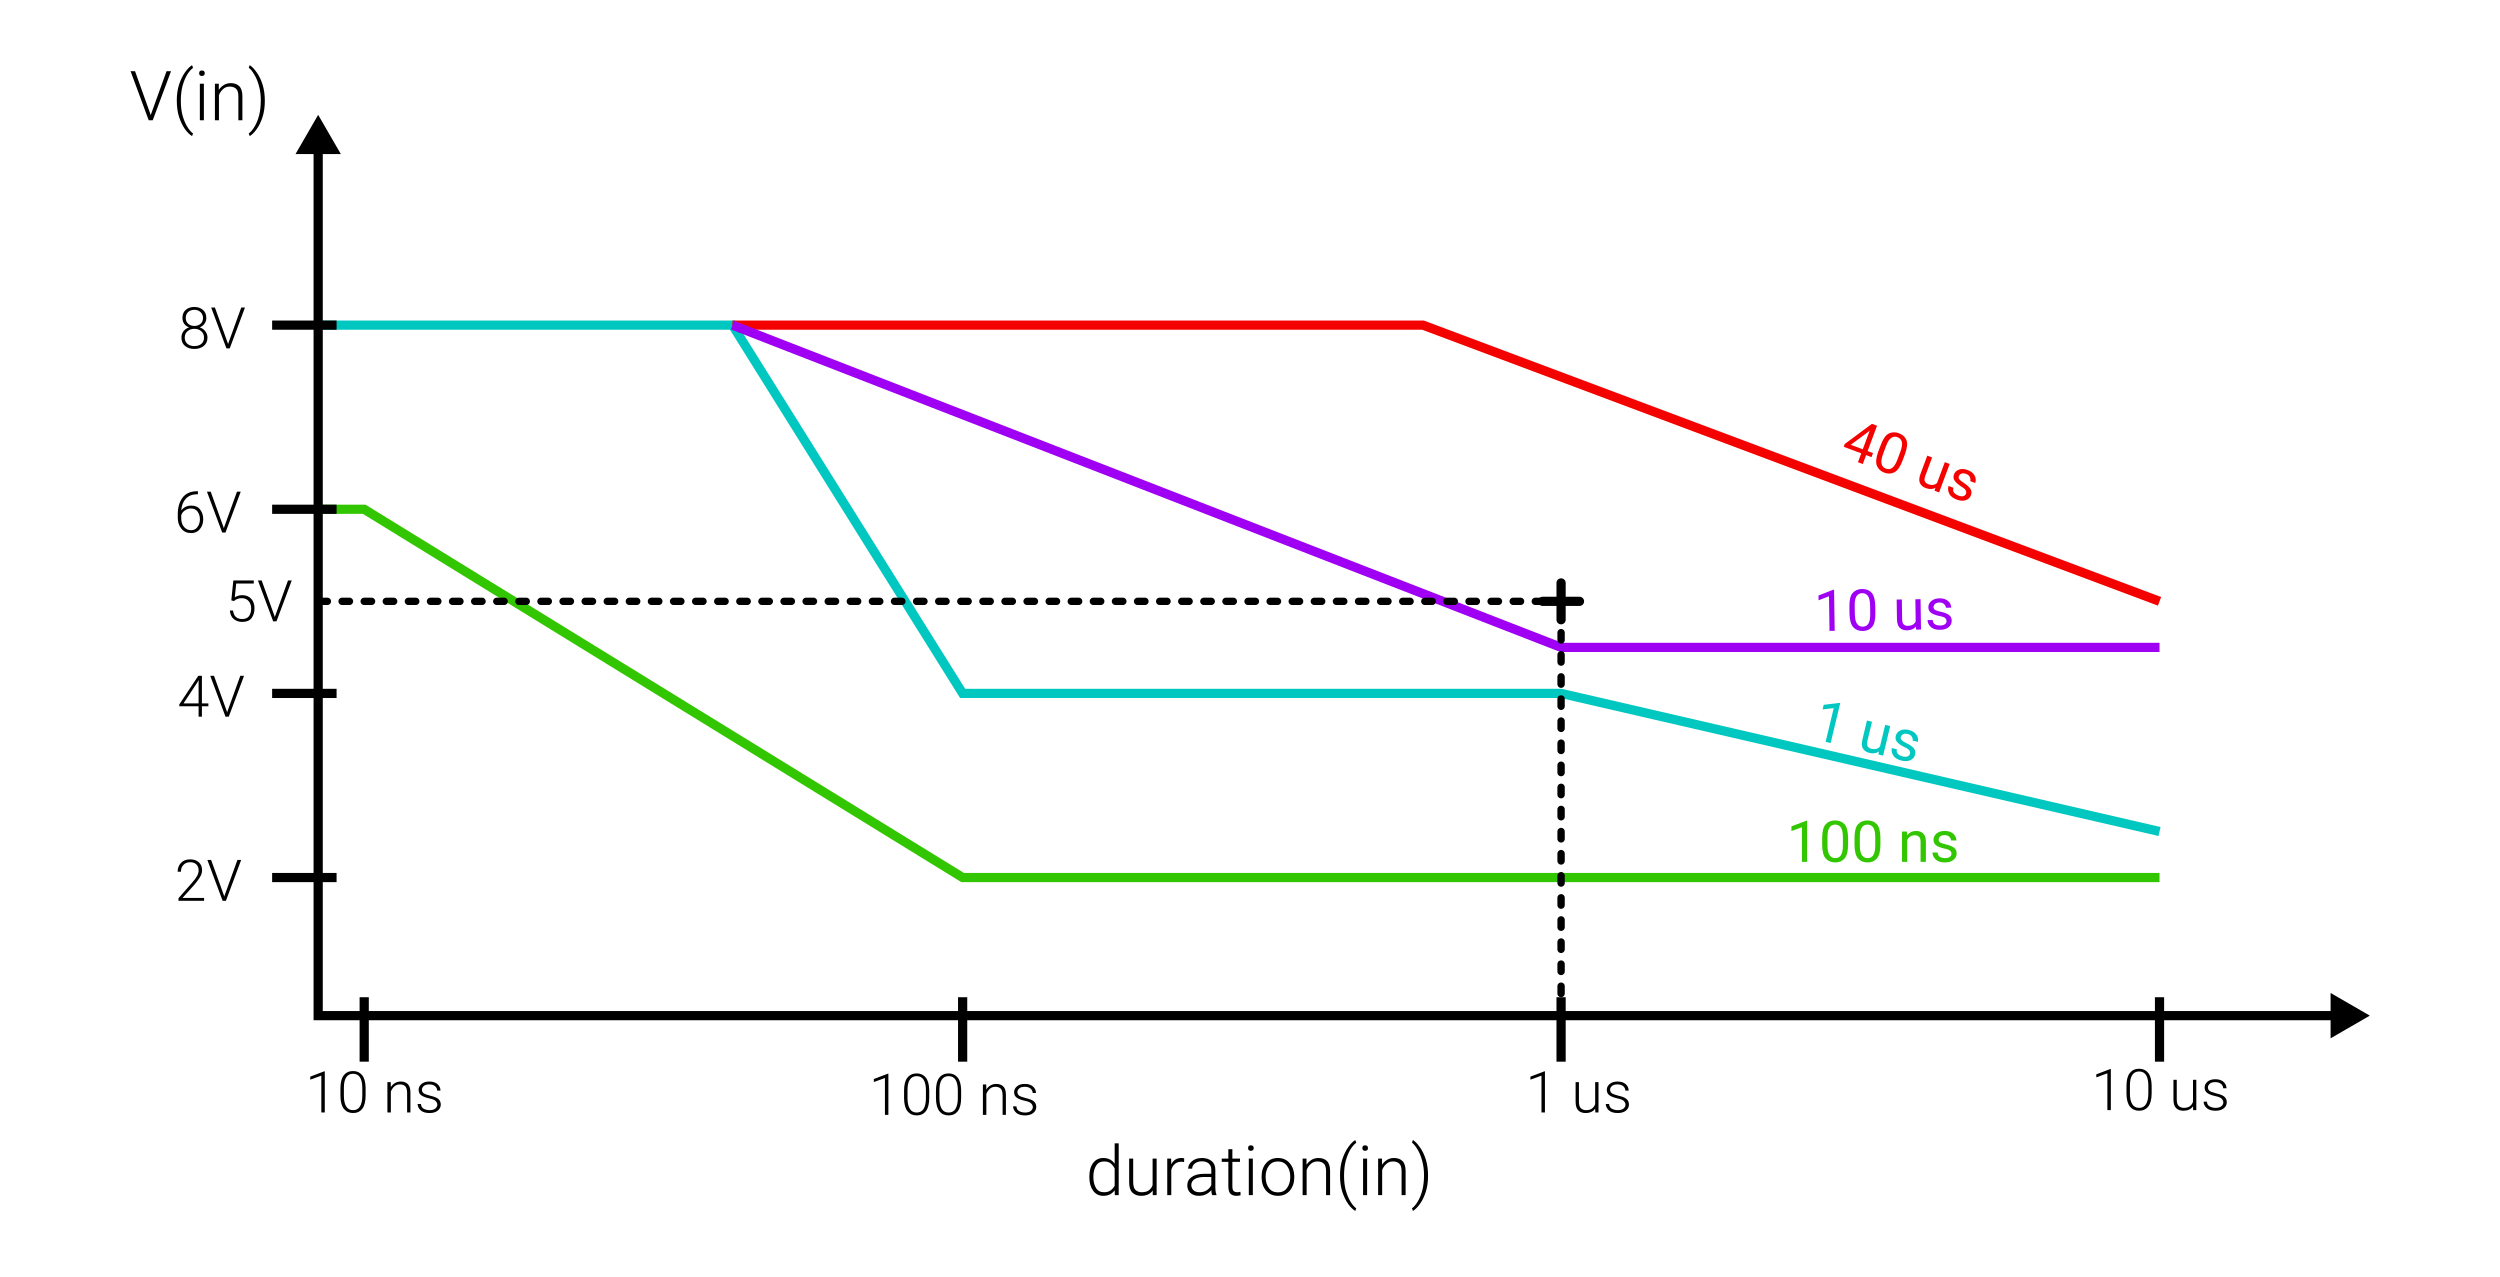
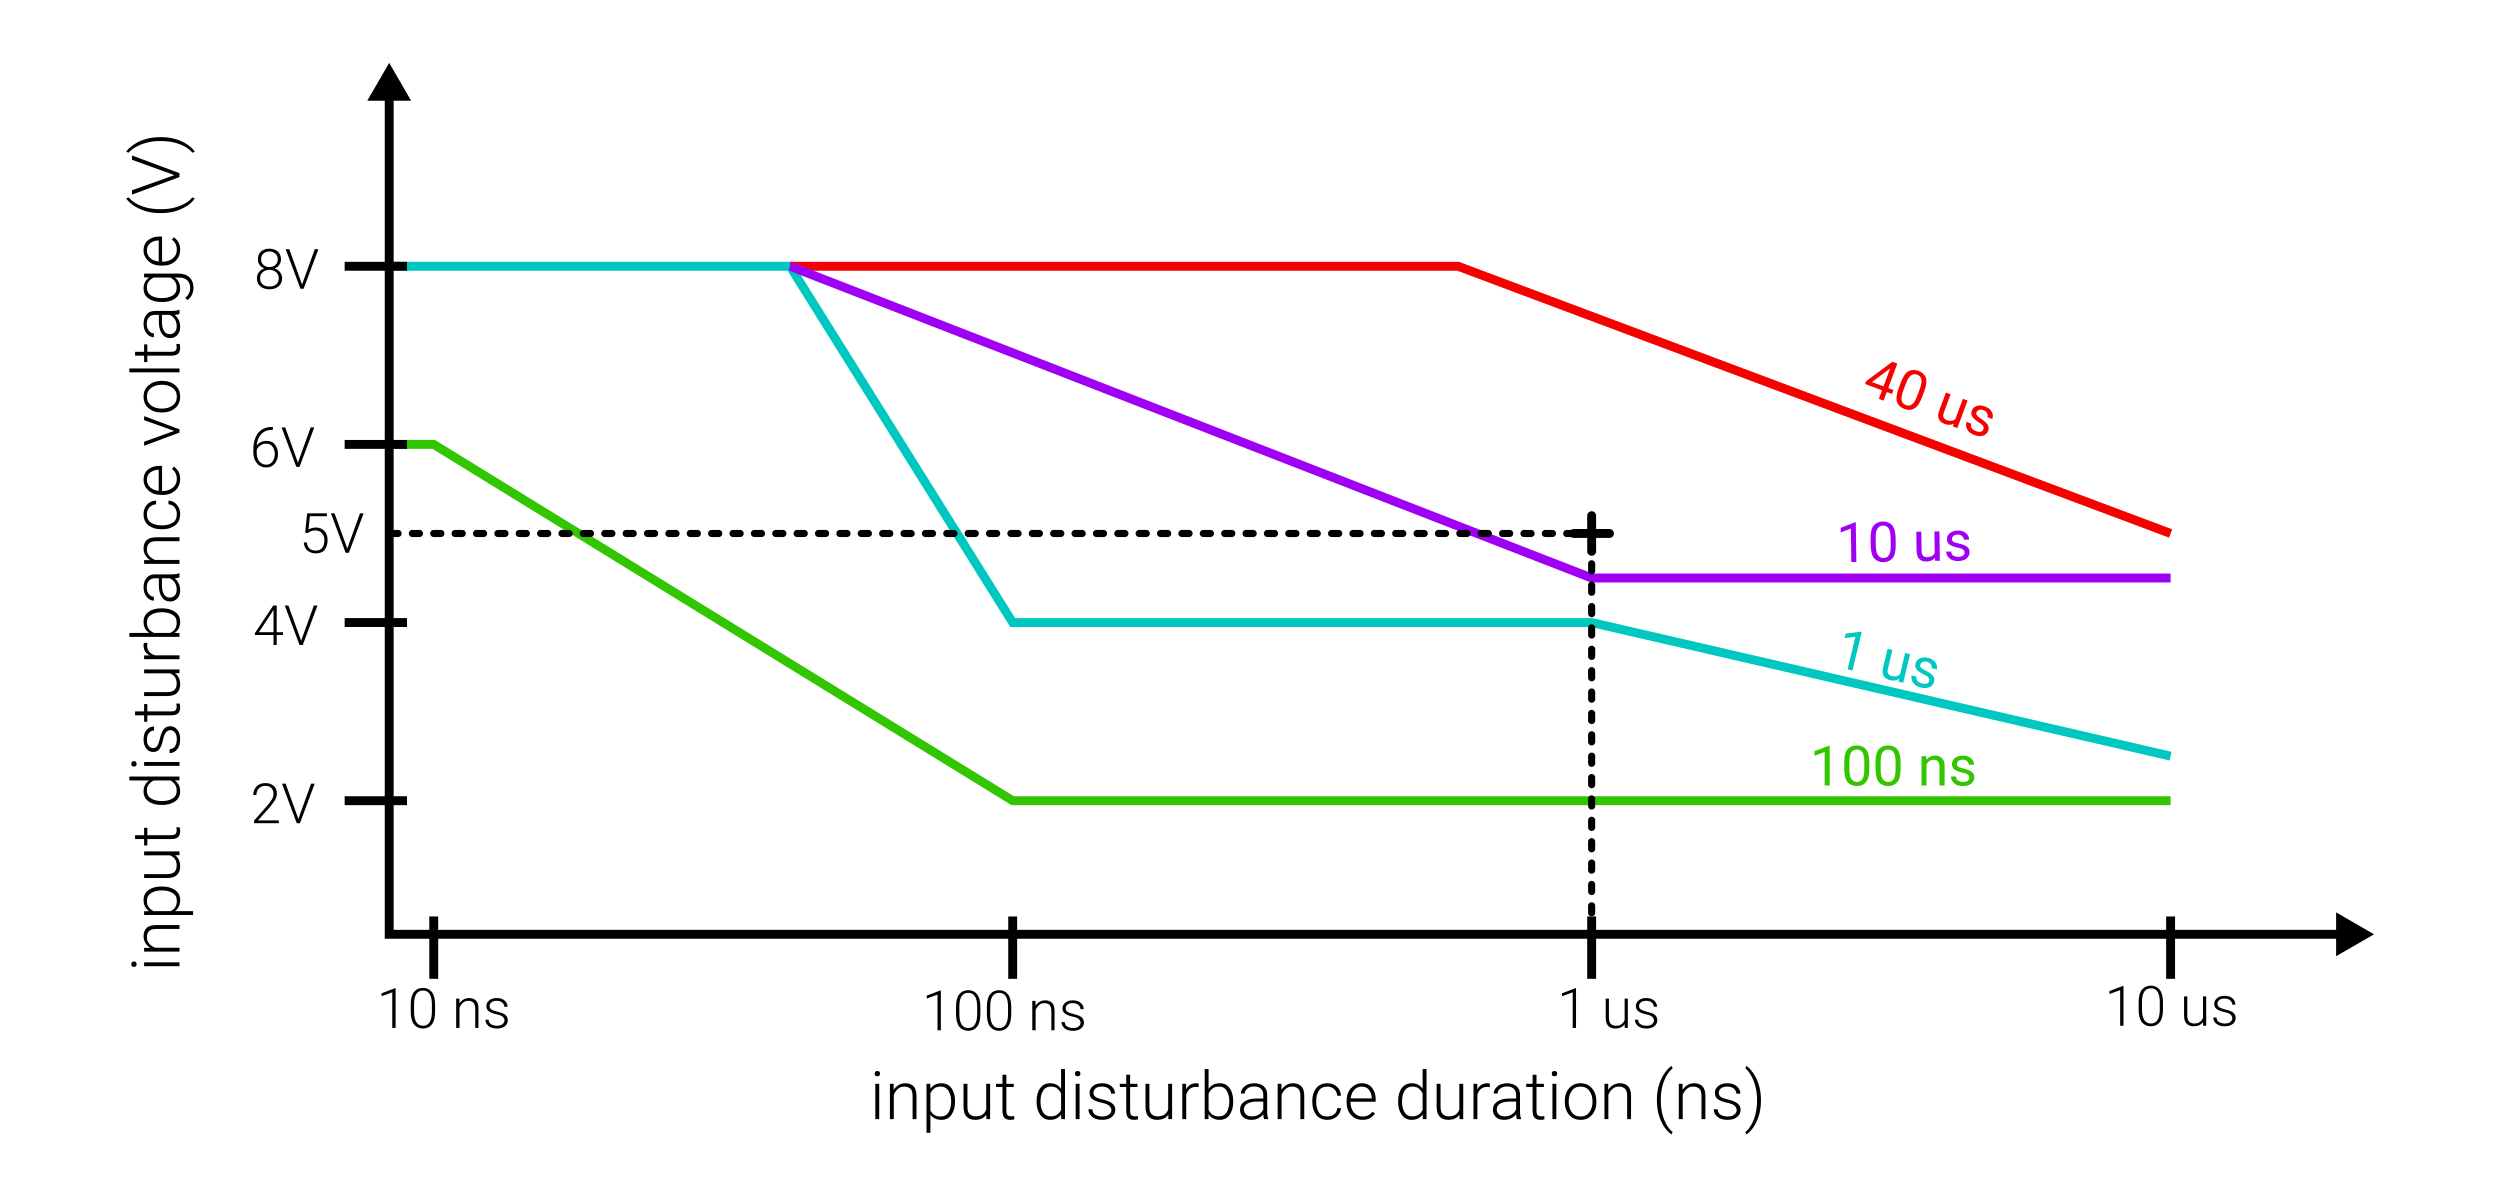
- <svg xmlns="http://www.w3.org/2000/svg" width="76.634mm" height="39.12mm" viewBox="0 0 271.539 138.615" id="svg2" version="1.1">
+ <svg xmlns="http://www.w3.org/2000/svg" width="79.213mm" height="37.947mm" viewBox="0 0 280.676 134.458" id="svg2" version="1.1">
  <defs id="defs4">
    <marker orient="auto" refY="0" refX="0" id="TriangleInM" style="overflow:visible">
      <path id="path4435" d="m 5.77,0 -8.65,5 0,-10 8.65,5 z" style="fill:#000000;fill-opacity:1;fill-rule:evenodd;stroke:#000000;stroke-width:1pt;stroke-opacity:1" transform="scale(-0.4,-0.4)" />
    </marker>
    <marker style="overflow:visible" id="marker4899" refX="0" refY="0" orient="auto">
      <path transform="matrix(0.3,0,0,0.3,-0.69,0)" d="M 8.719,4.034 -2.207,0.016 8.719,-4.002 c -1.745,2.372 -1.735,5.617 -6e-7,8.035 z" style="fill:#000000;fill-opacity:1;fill-rule:evenodd;stroke:#000000;stroke-width:0.625;stroke-linejoin:round;stroke-opacity:1" id="path4901" />
    </marker>
    <marker orient="auto" refY="0" refX="0" id="TriangleOutM" style="overflow:visible">
      <path id="path4444" d="m 5.77,0 -8.65,5 0,-10 8.65,5 z" style="fill:#000000;fill-opacity:1;fill-rule:evenodd;stroke:#000000;stroke-width:1pt;stroke-opacity:1" transform="scale(0.4,0.4)" />
    </marker>
    <marker orient="auto" refY="0" refX="0" id="TriangleOutS" style="overflow:visible">
      <path id="path4447" d="m 5.77,0 -8.65,5 0,-10 8.65,5 z" style="fill:#000000;fill-opacity:1;fill-rule:evenodd;stroke:#000000;stroke-width:1pt;stroke-opacity:1" transform="scale(0.2,0.2)" />
    </marker>
    <marker orient="auto" refY="0" refX="0" id="Arrow2Mend" style="overflow:visible">
      <path id="path4326" style="fill:#000000;fill-opacity:1;fill-rule:evenodd;stroke:#000000;stroke-width:0.625;stroke-linejoin:round;stroke-opacity:1" d="M 8.719,4.034 -2.207,0.016 8.719,-4.002 c -1.745,2.372 -1.735,5.617 -6e-7,8.035 z" transform="scale(-0.6,-0.6)" />
    </marker>
    <marker orient="auto" refY="0" refX="0" id="Arrow1Mend" style="overflow:visible">
      <path id="path4308" d="M 0,0 5,-5 -12.5,0 5,5 0,0 Z" style="fill:#000000;fill-opacity:1;fill-rule:evenodd;stroke:#000000;stroke-width:1pt;stroke-opacity:1" transform="matrix(-0.4,0,0,-0.4,-4,0)" />
    </marker>
    <marker orient="auto" refY="0" refX="0" id="DotS" style="overflow:visible">
      <path id="path4293" d="m -2.5,-1 c 0,2.76 -2.24,5 -5,5 -2.76,0 -5,-2.24 -5,-5 0,-2.76 2.24,-5 5,-5 2.76,0 5,2.24 5,5 z" style="fill:#000000;fill-opacity:1;fill-rule:evenodd;stroke:#000000;stroke-width:1pt;stroke-opacity:1" transform="matrix(0.2,0,0,0.2,1.48,0.2)" />
    </marker>
    <marker style="overflow:visible" id="marker4688" refX="0" refY="0" orient="auto">
      <path transform="matrix(0.4,0,0,0.4,2.96,0.4)" style="fill:#000000;fill-opacity:1;fill-rule:evenodd;stroke:#000000;stroke-width:1pt;stroke-opacity:1" d="m -2.5,-1 c 0,2.76 -2.24,5 -5,5 -2.76,0 -5,-2.24 -5,-5 0,-2.76 2.24,-5 5,-5 2.76,0 5,2.24 5,5 z" id="path4690" />
    </marker>
    <marker orient="auto" refY="0" refX="0" id="DotL" style="overflow:visible">
      <path id="path4287" d="m -2.5,-1 c 0,2.76 -2.24,5 -5,5 -2.76,0 -5,-2.24 -5,-5 0,-2.76 2.24,-5 5,-5 2.76,0 5,2.24 5,5 z" style="fill:#000000;fill-opacity:1;fill-rule:evenodd;stroke:#000000;stroke-width:1pt;stroke-opacity:1" transform="matrix(0.8,0,0,0.8,5.92,0.8)" />
    </marker>
    <marker orient="auto" refY="0" refX="0" id="marker8028" style="overflow:visible">
      <path id="path8030" d="M 0,0 5,-5 -12.5,0 5,5 0,0 Z" style="fill:#000000;fill-opacity:1;fill-rule:evenodd;stroke:#000000;stroke-width:1pt;stroke-opacity:1" transform="matrix(-0.4,0,0,-0.4,-4,0)" />
    </marker>
    <marker orient="auto" refY="0" refX="0" id="marker7212" style="overflow:visible">
      <path id="path7214" d="M 0,0 5,-5 -12.5,0 5,5 0,0 Z" style="fill:#000000;fill-opacity:1;fill-rule:evenodd;stroke:#000000;stroke-width:1pt;stroke-opacity:1" transform="matrix(-0.4,0,0,-0.4,-4,0)" />
    </marker>
    <marker orient="auto" refY="0" refX="0" id="Arrow2Send" style="overflow:visible">
      <path id="path5866" style="fill:#000000;fill-opacity:1;fill-rule:evenodd;stroke:#000000;stroke-width:0.625;stroke-linejoin:round;stroke-opacity:1" d="M 8.719,4.034 -2.207,0.016 8.719,-4.002 c -1.745,2.372 -1.735,5.617 -6e-7,8.035 z" transform="matrix(-0.3,0,0,-0.3,0.69,0)" />
    </marker>
  </defs>
-   <g id="layer1" transform="translate(-406.68,-122.1922)">
+   <g id="layer1" transform="translate(-397.5429,-127.6132)">
    <path id="path4331" d="m 441.238,157.507 45,0 25,40 65,0 65,15" style="fill:none;fill-rule:evenodd;stroke:#00c8c1;stroke-width:1px;stroke-linecap:butt;stroke-linejoin:miter;stroke-opacity:1" />
    <path id="path4279" d="m 486.238,157.507 75,0 80,30" style="fill:none;fill-rule:evenodd;stroke:#f40200;stroke-width:1px;stroke-linecap:butt;stroke-linejoin:miter;stroke-opacity:1" />
    <path style="fill:none;fill-rule:evenodd;stroke:#9f00f4;stroke-width:1px;stroke-linecap:butt;stroke-linejoin:miter;stroke-opacity:1" d="m 486.238,157.507 90,35 65,0" id="path4277" />
    <path style="fill:none;fill-opacity:1;fill-rule:evenodd;stroke:#32c600;stroke-width:1;stroke-linecap:butt;stroke-linejoin:miter;stroke-miterlimit:4;stroke-dasharray:none;stroke-opacity:1" d="m 441.238,177.507 5,0 65,40 35,0 95,0" id="path5461" />
    <path id="path6512" d="m 441.238,137.507 0,95 220,0" style="fill:none;fill-rule:evenodd;stroke:#000000;stroke-width:1;stroke-linecap:butt;stroke-linejoin:miter;stroke-miterlimit:4;stroke-dasharray:none;stroke-opacity:1;marker-start:url(#TriangleInM);marker-end:url(#TriangleOutM)" />
-     <text id="text8794" y="135.255" x="420.74" style="font-style:normal;font-variant:normal;font-weight:normal;font-stretch:normal;font-size:7.5px;line-height:125%;font-family:Roboto;-inkscape-font-specification:Roboto;letter-spacing:0px;word-spacing:0px;fill:#000000;fill-opacity:1;stroke:none;stroke-width:1px;stroke-linecap:butt;stroke-linejoin:miter;stroke-opacity:1" xml:space="preserve">
-       <tspan style="font-style:normal;font-variant:normal;font-weight:300;font-stretch:normal;font-size:7.5px;font-family:Roboto;-inkscape-font-specification:'Roboto Light'" y="135.255" x="420.74" id="tspan5497">V(in)</tspan>
-     </text>
-     <text xml:space="preserve" style="font-style:normal;font-variant:normal;font-weight:normal;font-stretch:normal;font-size:7.5px;line-height:125%;font-family:Roboto;-inkscape-font-specification:Roboto;letter-spacing:0px;word-spacing:0px;fill:#000000;fill-opacity:1;stroke:none;stroke-width:1px;stroke-linecap:butt;stroke-linejoin:miter;stroke-opacity:1" x="524.595" y="252" id="text5457">
-       <tspan id="tspan5459" x="524.595" y="252" style="font-style:normal;font-variant:normal;font-weight:300;font-stretch:normal;font-size:7.5px;font-family:Roboto;-inkscape-font-specification:'Roboto Light'">duration(in)</tspan>
-     </text>
    <text xml:space="preserve" style="font-style:normal;font-variant:normal;font-weight:normal;font-stretch:normal;font-size:6.25px;line-height:125%;font-family:Roboto;-inkscape-font-specification:Roboto;letter-spacing:0px;word-spacing:0px;fill:#32c600;fill-opacity:1;stroke:none;stroke-width:1px;stroke-linecap:butt;stroke-linejoin:miter;stroke-opacity:1" x="600.741" y="215.808" id="text4397">
      <tspan id="tspan4399" x="600.741" y="215.808" style="font-style:normal;font-variant:normal;font-weight:normal;font-stretch:normal;font-size:6.25px;font-family:Roboto;-inkscape-font-specification:Roboto;fill:#32c600;fill-opacity:1">100 ns</tspan>
    </text>
    <text id="text4403" y="56.171" x="633.916" style="font-style:normal;font-variant:normal;font-weight:normal;font-stretch:normal;font-size:6.25px;line-height:125%;font-family:Roboto;-inkscape-font-specification:Roboto;letter-spacing:0px;word-spacing:0px;fill:#00c8c1;fill-opacity:1;stroke:none;stroke-width:1px;stroke-linecap:butt;stroke-linejoin:miter;stroke-opacity:1" xml:space="preserve" transform="matrix(0.9724567,0.2330837,-0.2330837,0.9724567,0,0)">
      <tspan style="font-style:normal;font-variant:normal;font-weight:normal;font-stretch:normal;font-size:6.25px;font-family:Roboto;-inkscape-font-specification:Roboto;fill:#00c8c1;fill-opacity:1" y="56.171" x="633.916" id="tspan4405">1 us</tspan>
    </text>
    <text xml:space="preserve" style="font-style:normal;font-variant:normal;font-weight:normal;font-stretch:normal;font-size:6.25px;line-height:125%;font-family:Roboto;-inkscape-font-specification:Roboto;letter-spacing:0px;word-spacing:0px;fill:#9f00f4;fill-opacity:1;stroke:none;stroke-width:1px;stroke-linecap:butt;stroke-linejoin:miter;stroke-opacity:1" x="600.822" y="199.743" id="text4409" transform="matrix(0.9998884,-0.01493993,0.01493997,0.9998884,0,0)">
      <tspan id="tspan4411" x="600.822" y="199.743" style="font-style:normal;font-variant:normal;font-weight:normal;font-stretch:normal;font-size:6.25px;font-family:Roboto;-inkscape-font-specification:Roboto;fill:#9f00f4;fill-opacity:1">10 us</tspan>
    </text>
    <path style="fill:none;fill-rule:evenodd;stroke:#000000;stroke-width:1px;stroke-linecap:butt;stroke-linejoin:miter;stroke-opacity:1" d="m 446.238,230.507 0,7" id="path4288" />
    <text xml:space="preserve" style="font-style:normal;font-variant:normal;font-weight:normal;font-stretch:normal;font-size:6.25px;line-height:125%;font-family:Roboto;-inkscape-font-specification:Roboto;letter-spacing:0px;word-spacing:0px;fill:#000000;fill-opacity:1;stroke:none;stroke-width:1px;stroke-linecap:butt;stroke-linejoin:miter;stroke-opacity:1" x="439.833" y="243.025" id="text4290">
      <tspan id="tspan4292" x="439.833" y="243.025" style="font-style:normal;font-variant:normal;font-weight:300;font-stretch:normal;font-size:6.25px;font-family:Roboto;-inkscape-font-specification:'Roboto Light'">10 ns</tspan>
    </text>
    <path id="path4294" d="m 511.238,230.507 0,7" style="fill:none;fill-rule:evenodd;stroke:#000000;stroke-width:1px;stroke-linecap:butt;stroke-linejoin:miter;stroke-opacity:1" />
    <text id="text4296" y="243.278" x="501.045" style="font-style:normal;font-variant:normal;font-weight:normal;font-stretch:normal;font-size:6.25px;line-height:125%;font-family:Roboto;-inkscape-font-specification:Roboto;letter-spacing:0px;word-spacing:0px;fill:#000000;fill-opacity:1;stroke:none;stroke-width:1px;stroke-linecap:butt;stroke-linejoin:miter;stroke-opacity:1" xml:space="preserve">
      <tspan style="font-style:normal;font-variant:normal;font-weight:300;font-stretch:normal;font-size:6.25px;font-family:Roboto;-inkscape-font-specification:'Roboto Light'" y="243.278" x="501.045" id="tspan4298">100 ns</tspan>
    </text>
    <path style="fill:none;fill-rule:evenodd;stroke:#000000;stroke-width:1px;stroke-linecap:butt;stroke-linejoin:miter;stroke-opacity:1" d="m 576.238,230.507 0,7" id="path4300" />
    <text xml:space="preserve" style="font-style:normal;font-variant:normal;font-weight:normal;font-stretch:normal;font-size:6.25px;line-height:125%;font-family:Roboto;-inkscape-font-specification:Roboto;letter-spacing:0px;word-spacing:0px;fill:#000000;fill-opacity:1;stroke:none;stroke-width:1px;stroke-linecap:butt;stroke-linejoin:miter;stroke-opacity:1" x="572.358" y="243.025" id="text4302">
      <tspan id="tspan4304" x="572.358" y="243.025" style="font-style:normal;font-variant:normal;font-weight:300;font-stretch:normal;font-size:6.25px;font-family:Roboto;-inkscape-font-specification:'Roboto Light'">1 us</tspan>
    </text>
    <path id="path4309" d="m 641.238,230.507 0,7" style="fill:none;fill-rule:evenodd;stroke:#000000;stroke-width:1px;stroke-linecap:butt;stroke-linejoin:miter;stroke-opacity:1" />
    <text id="text4311" y="242.773" x="633.823" style="font-style:normal;font-variant:normal;font-weight:normal;font-stretch:normal;font-size:6.25px;line-height:125%;font-family:Roboto;-inkscape-font-specification:Roboto;letter-spacing:0px;word-spacing:0px;fill:#000000;fill-opacity:1;stroke:none;stroke-width:1px;stroke-linecap:butt;stroke-linejoin:miter;stroke-opacity:1" xml:space="preserve">
      <tspan style="font-style:normal;font-variant:normal;font-weight:300;font-stretch:normal;font-size:6.25px;font-family:Roboto;-inkscape-font-specification:'Roboto Light'" y="242.773" x="633.823" id="tspan4313">10 us</tspan>
    </text>
    <path id="path4363" d="m 443.238,217.507 -7,0" style="fill:none;fill-rule:evenodd;stroke:#000000;stroke-width:1px;stroke-linecap:butt;stroke-linejoin:miter;stroke-opacity:1" />
    <text id="text4365" y="220.033" x="425.646" style="font-style:normal;font-variant:normal;font-weight:normal;font-stretch:normal;font-size:6.25px;line-height:125%;font-family:Roboto;-inkscape-font-specification:Roboto;letter-spacing:0px;word-spacing:0px;fill:#000000;fill-opacity:1;stroke:none;stroke-width:1px;stroke-linecap:butt;stroke-linejoin:miter;stroke-opacity:1" xml:space="preserve">
      <tspan style="font-style:normal;font-variant:normal;font-weight:300;font-stretch:normal;font-size:6.25px;font-family:Roboto;-inkscape-font-specification:'Roboto Light'" y="220.033" x="425.646" id="tspan4367">2V</tspan>
    </text>
    <path style="fill:none;fill-rule:evenodd;stroke:#000000;stroke-width:1px;stroke-linecap:butt;stroke-linejoin:miter;stroke-opacity:1" d="m 443.238,197.507 -7,0" id="path4369" />
    <text xml:space="preserve" style="font-style:normal;font-variant:normal;font-weight:normal;font-stretch:normal;font-size:6.25px;line-height:125%;font-family:Roboto;-inkscape-font-specification:Roboto;letter-spacing:0px;word-spacing:0px;fill:#000000;fill-opacity:1;stroke:none;stroke-width:1px;stroke-linecap:butt;stroke-linejoin:miter;stroke-opacity:1" x="425.955" y="200.033" id="text4371">
      <tspan id="tspan4373" x="425.955" y="200.033" style="font-style:normal;font-variant:normal;font-weight:300;font-stretch:normal;font-size:6.25px;font-family:Roboto;-inkscape-font-specification:'Roboto Light'">4V</tspan>
    </text>
    <path id="path4375" d="m 443.238,177.507 -7,0" style="fill:none;fill-rule:evenodd;stroke:#000000;stroke-width:1px;stroke-linecap:butt;stroke-linejoin:miter;stroke-opacity:1" />
    <text id="text4377" y="180.033" x="425.598" style="font-style:normal;font-variant:normal;font-weight:normal;font-stretch:normal;font-size:6.25px;line-height:125%;font-family:Roboto;-inkscape-font-specification:Roboto;letter-spacing:0px;word-spacing:0px;fill:#000000;fill-opacity:1;stroke:none;stroke-width:1px;stroke-linecap:butt;stroke-linejoin:miter;stroke-opacity:1" xml:space="preserve">
      <tspan style="font-style:normal;font-variant:normal;font-weight:300;font-stretch:normal;font-size:6.25px;font-family:Roboto;-inkscape-font-specification:'Roboto Light'" y="180.033" x="425.598" id="tspan4379">6V</tspan>
    </text>
    <path style="fill:none;fill-rule:evenodd;stroke:#000000;stroke-width:1px;stroke-linecap:butt;stroke-linejoin:miter;stroke-opacity:1" d="m 443.238,157.507 -7,0" id="path4381" />
    <text xml:space="preserve" style="font-style:normal;font-variant:normal;font-weight:normal;font-stretch:normal;font-size:6.25px;line-height:125%;font-family:Roboto;-inkscape-font-specification:Roboto;letter-spacing:0px;word-spacing:0px;fill:#000000;fill-opacity:1;stroke:none;stroke-width:1px;stroke-linecap:butt;stroke-linejoin:miter;stroke-opacity:1" x="426.06" y="160.033" id="text4383">
      <tspan id="tspan4385" x="426.06" y="160.033" style="font-style:normal;font-variant:normal;font-weight:300;font-stretch:normal;font-size:6.25px;font-family:Roboto;-inkscape-font-specification:'Roboto Light'">8V</tspan>
    </text>
    <text id="text4470" y="-50.637" x="628.216" style="font-style:normal;font-variant:normal;font-weight:normal;font-stretch:normal;font-size:6.25px;line-height:125%;font-family:Roboto;-inkscape-font-specification:Roboto;letter-spacing:0px;word-spacing:0px;fill:#f40200;fill-opacity:1;stroke:none;stroke-width:1px;stroke-linecap:butt;stroke-linejoin:miter;stroke-opacity:1" xml:space="preserve" transform="matrix(0.9372132,0.3487569,-0.3487569,0.9372132,0,0)">
      <tspan style="font-style:normal;font-variant:normal;font-weight:normal;font-stretch:normal;font-size:6.25px;font-family:Roboto;-inkscape-font-specification:Roboto;fill:#f40200;fill-opacity:1" y="-50.637" x="628.216" id="tspan4472">40 us</tspan>
    </text>
    <path style="fill:none;fill-rule:evenodd;stroke:#000000;stroke-width:0.8;stroke-linecap:round;stroke-linejoin:miter;stroke-miterlimit:4;stroke-dasharray:0.8, 1.6;stroke-dashoffset:0;stroke-opacity:1" d="m 576.238,232.507 0,-44" id="path4476" />
    <path id="path4478" d="m 574.238,187.507 -133,0" style="fill:none;fill-rule:evenodd;stroke:#000000;stroke-width:0.8;stroke-linecap:round;stroke-linejoin:miter;stroke-miterlimit:4;stroke-dasharray:0.8, 1.6;stroke-dashoffset:0;stroke-opacity:1" />
    <path id="path4480" d="m 576.238,185.507 0,4" style="fill:none;fill-rule:evenodd;stroke:#000000;stroke-width:1px;stroke-linecap:round;stroke-linejoin:miter;stroke-opacity:1" />
    <path style="fill:none;fill-rule:evenodd;stroke:#000000;stroke-width:1px;stroke-linecap:round;stroke-linejoin:miter;stroke-opacity:1" d="m 574.238,187.507 4,0" id="path4482" />
    <text id="text4275" y="189.679" x="431.132" style="font-style:normal;font-variant:normal;font-weight:normal;font-stretch:normal;font-size:6.25px;line-height:125%;font-family:Roboto;-inkscape-font-specification:Roboto;letter-spacing:0px;word-spacing:0px;fill:#000000;fill-opacity:1;stroke:none;stroke-width:1px;stroke-linecap:butt;stroke-linejoin:miter;stroke-opacity:1" xml:space="preserve">
      <tspan style="font-style:normal;font-variant:normal;font-weight:300;font-stretch:normal;font-size:6.25px;font-family:Roboto;-inkscape-font-specification:'Roboto Light'" y="189.679" x="431.132" id="tspan4277">5V</tspan>
    </text>
+     <text id="text8794" y="417.693" x="-236.716" style="font-style:normal;font-variant:normal;font-weight:normal;font-stretch:normal;font-size:7.5px;line-height:125%;font-family:Roboto;-inkscape-font-specification:Roboto;letter-spacing:0px;word-spacing:0px;fill:#000000;fill-opacity:1;stroke:none;stroke-width:1px;stroke-linecap:butt;stroke-linejoin:miter;stroke-opacity:1" xml:space="preserve" transform="matrix(0,-1,1,0,0,0)">
+       <tspan style="font-style:normal;font-variant:normal;font-weight:300;font-stretch:normal;font-size:7.5px;font-family:Roboto;-inkscape-font-specification:'Roboto Light'" y="417.693" x="-236.716" id="tspan5497">input disturbance voltage (V)</tspan>
+     </text>
+     <text xml:space="preserve" style="font-style:normal;font-variant:normal;font-weight:normal;font-stretch:normal;font-size:7.5px;line-height:125%;font-family:Roboto;-inkscape-font-specification:Roboto;letter-spacing:0px;word-spacing:0px;fill:#000000;fill-opacity:1;stroke:none;stroke-width:1px;stroke-linecap:butt;stroke-linejoin:miter;stroke-opacity:1" x="495.19" y="253.264" id="text5457">
+       <tspan id="tspan5459" x="495.19" y="253.264" style="font-style:normal;font-variant:normal;font-weight:300;font-stretch:normal;font-size:7.5px;font-family:Roboto;-inkscape-font-specification:'Roboto Light'">input disturbance duration (ns)</tspan>
+     </text>
  </g>
</svg>
